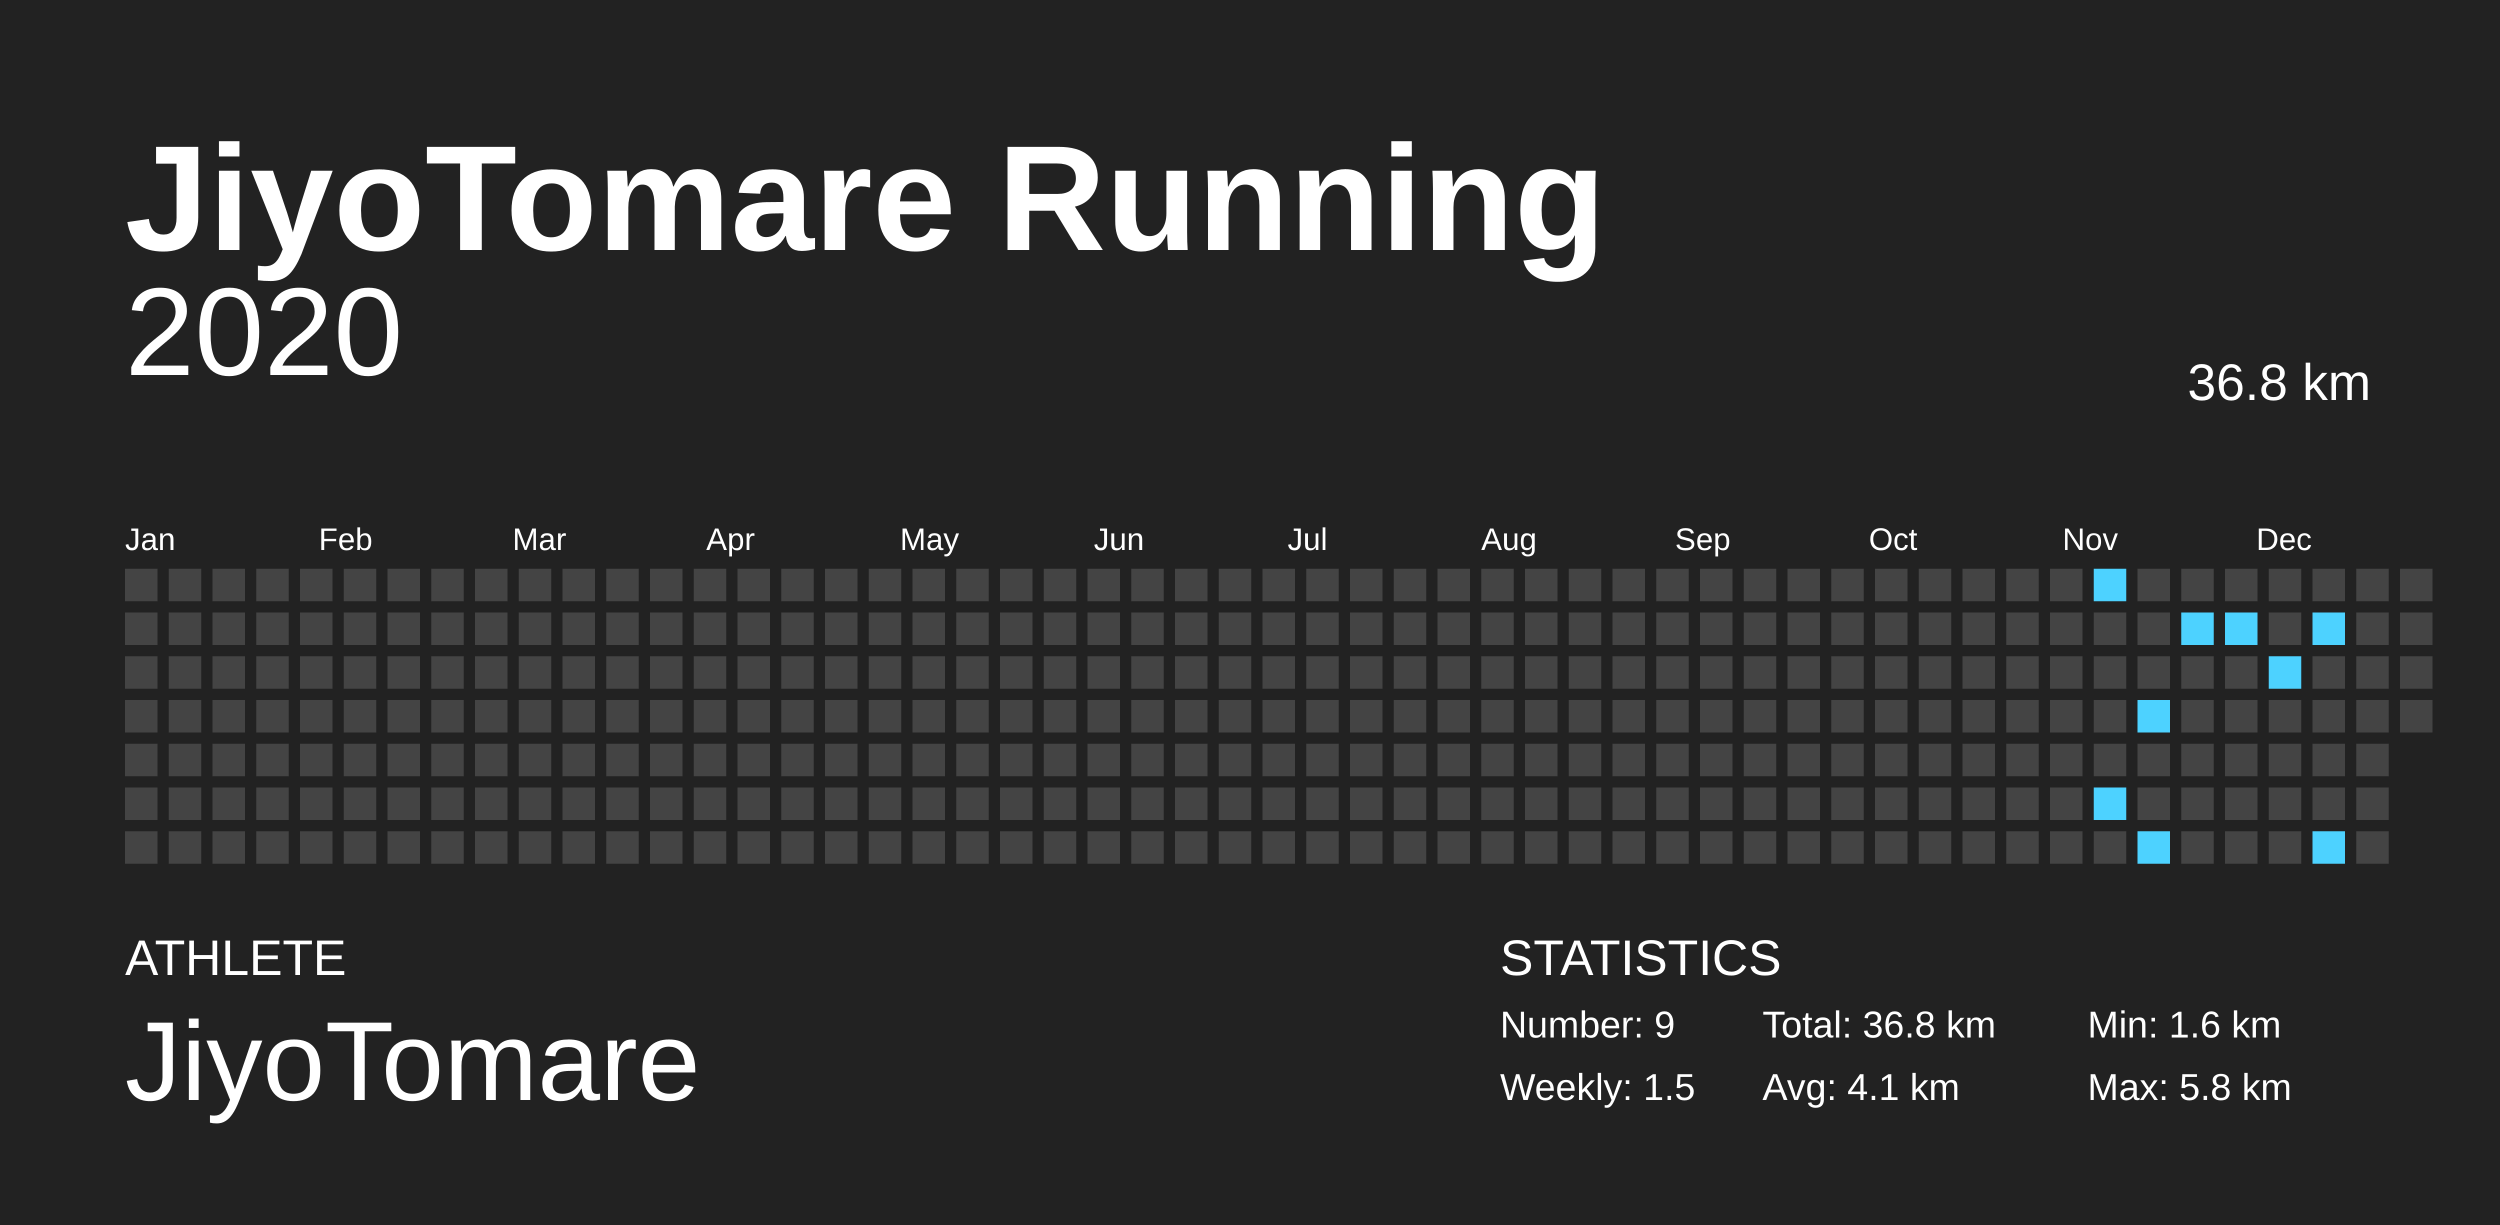
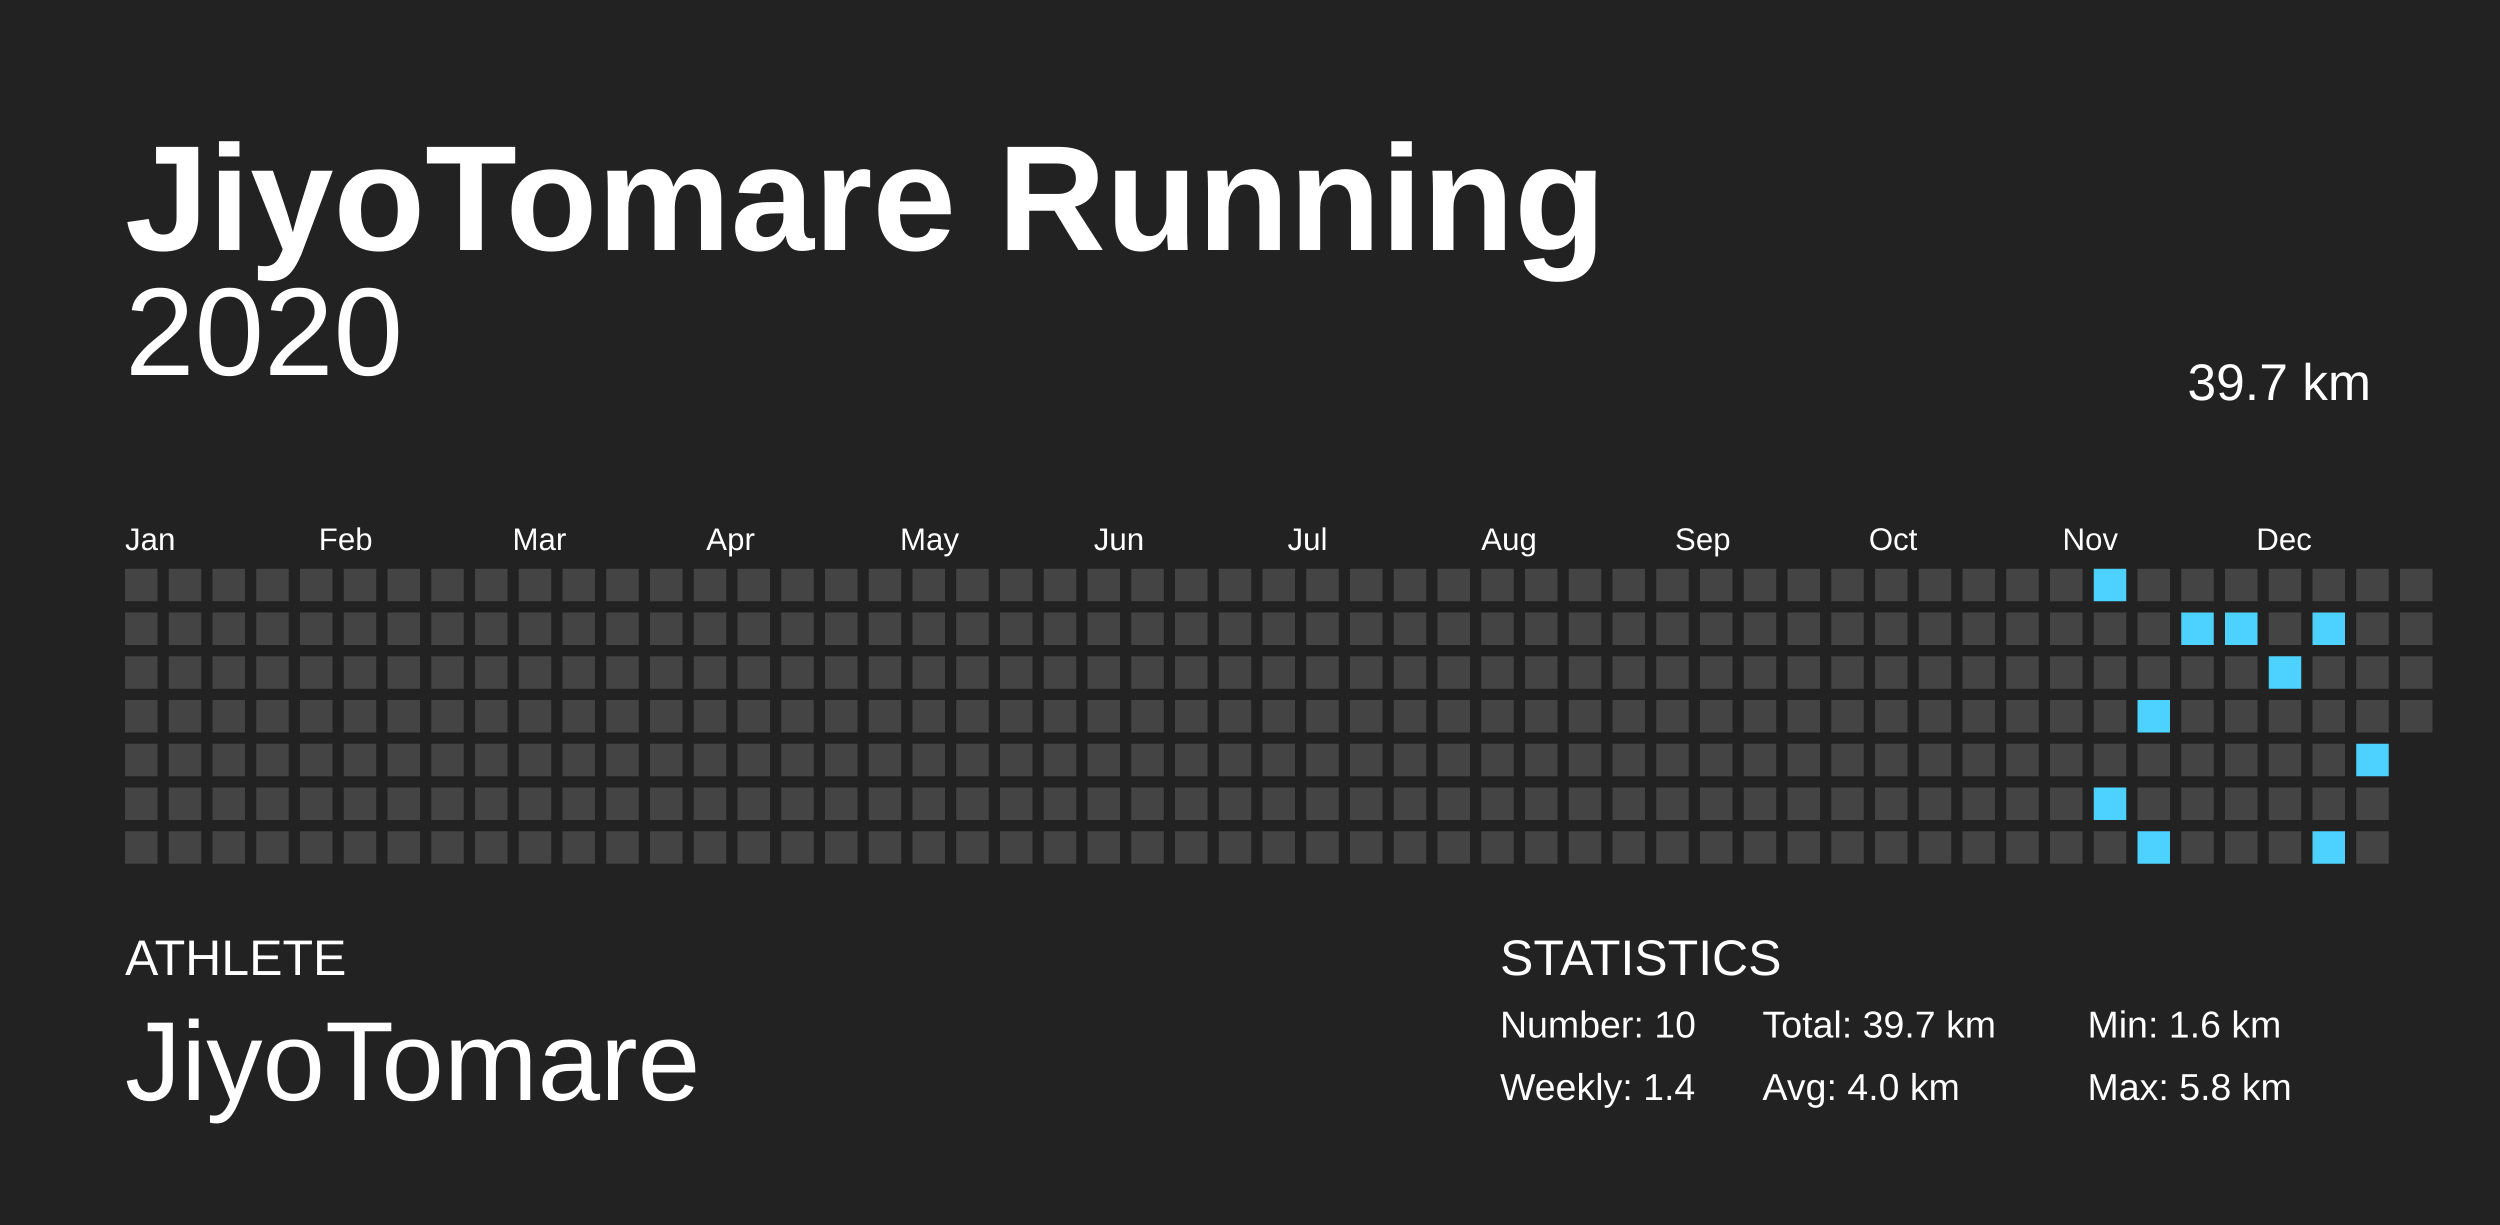
<svg xmlns="http://www.w3.org/2000/svg" baseProfile="full" height="98mm" version="1.1" viewBox="0,0,200,98" width="200mm">
  <defs />
  <rect fill="#222222" height="98" width="200" x="0" y="0" />
  <text fill="#FFFFFF" style="font-size:12px; font-family:Arial; font-weight:bold;" x="10" y="20">JiyoTomare Running</text>
  <text fill="#FFFFFF" style="font-size:4px; font-family:Arial" x="10" y="78">ATHLETE</text>
  <text fill="#FFFFFF" style="font-size:9px; font-family:Arial" x="10" y="88">JiyoTomare</text>
  <text fill="#FFFFFF" style="font-size:4px; font-family:Arial" x="120" y="78">STATISTICS</text>
-   <text fill="#FFFFFF" style="font-size:3px; font-family:Arial" x="120" y="83">Number: 9</text>
-   <text fill="#FFFFFF" style="font-size:3px; font-family:Arial" x="120" y="88">Weekly: 1.5</text>
-   <text fill="#FFFFFF" style="font-size:3px; font-family:Arial" x="141" y="83">Total: 36.8 km</text>
-   <text fill="#FFFFFF" style="font-size:3px; font-family:Arial" x="141" y="88">Avg: 4.1 km</text>
+   <text fill="#FFFFFF" style="font-size:3px; font-family:Arial" x="120" y="83">Number: 10</text>
+   <text fill="#FFFFFF" style="font-size:3px; font-family:Arial" x="120" y="88">Weekly: 1.4</text>
+   <text fill="#FFFFFF" style="font-size:3px; font-family:Arial" x="141" y="83">Total: 39.7 km</text>
+   <text fill="#FFFFFF" style="font-size:3px; font-family:Arial" x="141" y="88">Avg: 4.0 km</text>
  <text fill="#FFFFFF" style="font-size:3px; font-family:Arial" x="167" y="83">Min: 1.6 km</text>
  <text fill="#FFFFFF" style="font-size:3px; font-family:Arial" x="167" y="88">Max: 5.8 km</text>
  <text alignment-baseline="hanging" fill="#FFFFFF" style="font-size:10.0px; font-family:Arial;" x="10" y="30">2020</text>
-   <text alignment-baseline="hanging" fill="#FFFFFF" style="font-size:4.125px; font-family:Arial;" x="175" y="32">36.8 km</text>
+   <text alignment-baseline="hanging" fill="#FFFFFF" style="font-size:4.125px; font-family:Arial;" x="175" y="32">39.7 km</text>
  <text fill="#FFFFFF" style="font-size:2.5px; font-family:Arial" x="10.0" y="44">Jan</text>
  <text fill="#FFFFFF" style="font-size:2.5px; font-family:Arial" x="25.5" y="44">Feb</text>
  <text fill="#FFFFFF" style="font-size:2.5px; font-family:Arial" x="41.0" y="44">Mar</text>
  <text fill="#FFFFFF" style="font-size:2.5px; font-family:Arial" x="56.5" y="44">Apr</text>
  <text fill="#FFFFFF" style="font-size:2.5px; font-family:Arial" x="72.0" y="44">May</text>
  <text fill="#FFFFFF" style="font-size:2.5px; font-family:Arial" x="87.5" y="44">Jun</text>
  <text fill="#FFFFFF" style="font-size:2.5px; font-family:Arial" x="103.0" y="44">Jul</text>
  <text fill="#FFFFFF" style="font-size:2.5px; font-family:Arial" x="118.5" y="44">Aug</text>
  <text fill="#FFFFFF" style="font-size:2.5px; font-family:Arial" x="134.0" y="44">Sep</text>
  <text fill="#FFFFFF" style="font-size:2.5px; font-family:Arial" x="149.5" y="44">Oct</text>
  <text fill="#FFFFFF" style="font-size:2.5px; font-family:Arial" x="165.0" y="44">Nov</text>
  <text fill="#FFFFFF" style="font-size:2.5px; font-family:Arial" x="180.5" y="44">Dec</text>
  <rect fill="#444444" height="2.6" width="2.6" x="10.0" y="45.5" />
  <rect fill="#444444" height="2.6" width="2.6" x="10.0" y="49.0" />
  <rect fill="#444444" height="2.6" width="2.6" x="10.0" y="52.5" />
  <rect fill="#444444" height="2.6" width="2.6" x="10.0" y="56.0" />
  <rect fill="#444444" height="2.6" width="2.6" x="10.0" y="59.5" />
  <rect fill="#444444" height="2.6" width="2.6" x="10.0" y="63.0" />
  <rect fill="#444444" height="2.6" width="2.6" x="10.0" y="66.5" />
  <rect fill="#444444" height="2.6" width="2.6" x="13.5" y="45.5" />
  <rect fill="#444444" height="2.6" width="2.6" x="13.5" y="49.0" />
  <rect fill="#444444" height="2.6" width="2.6" x="13.5" y="52.5" />
  <rect fill="#444444" height="2.6" width="2.6" x="13.5" y="56.0" />
  <rect fill="#444444" height="2.6" width="2.6" x="13.5" y="59.5" />
  <rect fill="#444444" height="2.6" width="2.6" x="13.5" y="63.0" />
  <rect fill="#444444" height="2.6" width="2.6" x="13.5" y="66.5" />
  <rect fill="#444444" height="2.6" width="2.6" x="17.0" y="45.5" />
  <rect fill="#444444" height="2.6" width="2.6" x="17.0" y="49.0" />
  <rect fill="#444444" height="2.6" width="2.6" x="17.0" y="52.5" />
  <rect fill="#444444" height="2.6" width="2.6" x="17.0" y="56.0" />
  <rect fill="#444444" height="2.6" width="2.6" x="17.0" y="59.5" />
  <rect fill="#444444" height="2.6" width="2.6" x="17.0" y="63.0" />
  <rect fill="#444444" height="2.6" width="2.6" x="17.0" y="66.5" />
  <rect fill="#444444" height="2.6" width="2.6" x="20.5" y="45.5" />
  <rect fill="#444444" height="2.6" width="2.6" x="20.5" y="49.0" />
  <rect fill="#444444" height="2.6" width="2.6" x="20.5" y="52.5" />
  <rect fill="#444444" height="2.6" width="2.6" x="20.5" y="56.0" />
  <rect fill="#444444" height="2.6" width="2.6" x="20.5" y="59.5" />
  <rect fill="#444444" height="2.6" width="2.6" x="20.5" y="63.0" />
  <rect fill="#444444" height="2.6" width="2.6" x="20.5" y="66.5" />
  <rect fill="#444444" height="2.6" width="2.6" x="24.0" y="45.5" />
  <rect fill="#444444" height="2.6" width="2.6" x="24.0" y="49.0" />
  <rect fill="#444444" height="2.6" width="2.6" x="24.0" y="52.5" />
  <rect fill="#444444" height="2.6" width="2.6" x="24.0" y="56.0" />
  <rect fill="#444444" height="2.6" width="2.6" x="24.0" y="59.5" />
  <rect fill="#444444" height="2.6" width="2.6" x="24.0" y="63.0" />
  <rect fill="#444444" height="2.6" width="2.6" x="24.0" y="66.5" />
  <rect fill="#444444" height="2.6" width="2.6" x="27.5" y="45.5" />
  <rect fill="#444444" height="2.6" width="2.6" x="27.5" y="49.0" />
  <rect fill="#444444" height="2.6" width="2.6" x="27.5" y="52.5" />
  <rect fill="#444444" height="2.6" width="2.6" x="27.5" y="56.0" />
  <rect fill="#444444" height="2.6" width="2.6" x="27.5" y="59.5" />
  <rect fill="#444444" height="2.6" width="2.6" x="27.5" y="63.0" />
  <rect fill="#444444" height="2.6" width="2.6" x="27.5" y="66.5" />
  <rect fill="#444444" height="2.6" width="2.6" x="31.0" y="45.5" />
  <rect fill="#444444" height="2.6" width="2.6" x="31.0" y="49.0" />
  <rect fill="#444444" height="2.6" width="2.6" x="31.0" y="52.5" />
  <rect fill="#444444" height="2.6" width="2.6" x="31.0" y="56.0" />
  <rect fill="#444444" height="2.6" width="2.6" x="31.0" y="59.5" />
  <rect fill="#444444" height="2.6" width="2.6" x="31.0" y="63.0" />
  <rect fill="#444444" height="2.6" width="2.6" x="31.0" y="66.5" />
  <rect fill="#444444" height="2.6" width="2.6" x="34.5" y="45.5" />
  <rect fill="#444444" height="2.6" width="2.6" x="34.5" y="49.0" />
  <rect fill="#444444" height="2.6" width="2.6" x="34.5" y="52.5" />
  <rect fill="#444444" height="2.6" width="2.6" x="34.5" y="56.0" />
  <rect fill="#444444" height="2.6" width="2.6" x="34.5" y="59.5" />
  <rect fill="#444444" height="2.6" width="2.6" x="34.5" y="63.0" />
  <rect fill="#444444" height="2.6" width="2.6" x="34.5" y="66.5" />
  <rect fill="#444444" height="2.6" width="2.6" x="38.0" y="45.5" />
  <rect fill="#444444" height="2.6" width="2.6" x="38.0" y="49.0" />
  <rect fill="#444444" height="2.6" width="2.6" x="38.0" y="52.5" />
  <rect fill="#444444" height="2.6" width="2.6" x="38.0" y="56.0" />
  <rect fill="#444444" height="2.6" width="2.6" x="38.0" y="59.5" />
  <rect fill="#444444" height="2.6" width="2.6" x="38.0" y="63.0" />
  <rect fill="#444444" height="2.6" width="2.6" x="38.0" y="66.5" />
  <rect fill="#444444" height="2.6" width="2.6" x="41.5" y="45.5" />
  <rect fill="#444444" height="2.6" width="2.6" x="41.5" y="49.0" />
  <rect fill="#444444" height="2.6" width="2.6" x="41.5" y="52.5" />
  <rect fill="#444444" height="2.6" width="2.6" x="41.5" y="56.0" />
  <rect fill="#444444" height="2.6" width="2.6" x="41.5" y="59.5" />
  <rect fill="#444444" height="2.6" width="2.6" x="41.5" y="63.0" />
  <rect fill="#444444" height="2.6" width="2.6" x="41.5" y="66.5" />
  <rect fill="#444444" height="2.6" width="2.6" x="45.0" y="45.5" />
  <rect fill="#444444" height="2.6" width="2.6" x="45.0" y="49.0" />
  <rect fill="#444444" height="2.6" width="2.6" x="45.0" y="52.5" />
  <rect fill="#444444" height="2.6" width="2.6" x="45.0" y="56.0" />
  <rect fill="#444444" height="2.6" width="2.6" x="45.0" y="59.5" />
  <rect fill="#444444" height="2.6" width="2.6" x="45.0" y="63.0" />
  <rect fill="#444444" height="2.6" width="2.6" x="45.0" y="66.5" />
  <rect fill="#444444" height="2.6" width="2.6" x="48.5" y="45.5" />
  <rect fill="#444444" height="2.6" width="2.6" x="48.5" y="49.0" />
  <rect fill="#444444" height="2.6" width="2.6" x="48.5" y="52.5" />
  <rect fill="#444444" height="2.6" width="2.6" x="48.5" y="56.0" />
  <rect fill="#444444" height="2.6" width="2.6" x="48.5" y="59.5" />
  <rect fill="#444444" height="2.6" width="2.6" x="48.5" y="63.0" />
  <rect fill="#444444" height="2.6" width="2.6" x="48.5" y="66.5" />
  <rect fill="#444444" height="2.6" width="2.6" x="52.0" y="45.5" />
  <rect fill="#444444" height="2.6" width="2.6" x="52.0" y="49.0" />
  <rect fill="#444444" height="2.6" width="2.6" x="52.0" y="52.5" />
  <rect fill="#444444" height="2.6" width="2.6" x="52.0" y="56.0" />
  <rect fill="#444444" height="2.6" width="2.6" x="52.0" y="59.5" />
  <rect fill="#444444" height="2.6" width="2.6" x="52.0" y="63.0" />
  <rect fill="#444444" height="2.6" width="2.6" x="52.0" y="66.5" />
  <rect fill="#444444" height="2.6" width="2.6" x="55.5" y="45.5" />
  <rect fill="#444444" height="2.6" width="2.6" x="55.5" y="49.0" />
  <rect fill="#444444" height="2.6" width="2.6" x="55.5" y="52.5" />
  <rect fill="#444444" height="2.6" width="2.6" x="55.5" y="56.0" />
  <rect fill="#444444" height="2.6" width="2.6" x="55.5" y="59.5" />
  <rect fill="#444444" height="2.6" width="2.6" x="55.5" y="63.0" />
  <rect fill="#444444" height="2.6" width="2.6" x="55.5" y="66.5" />
  <rect fill="#444444" height="2.6" width="2.6" x="59.0" y="45.5" />
  <rect fill="#444444" height="2.6" width="2.6" x="59.0" y="49.0" />
  <rect fill="#444444" height="2.6" width="2.6" x="59.0" y="52.5" />
  <rect fill="#444444" height="2.6" width="2.6" x="59.0" y="56.0" />
  <rect fill="#444444" height="2.6" width="2.6" x="59.0" y="59.5" />
  <rect fill="#444444" height="2.6" width="2.6" x="59.0" y="63.0" />
  <rect fill="#444444" height="2.6" width="2.6" x="59.0" y="66.5" />
  <rect fill="#444444" height="2.6" width="2.6" x="62.5" y="45.5" />
  <rect fill="#444444" height="2.6" width="2.6" x="62.5" y="49.0" />
  <rect fill="#444444" height="2.6" width="2.6" x="62.5" y="52.5" />
  <rect fill="#444444" height="2.6" width="2.6" x="62.5" y="56.0" />
  <rect fill="#444444" height="2.6" width="2.6" x="62.5" y="59.5" />
  <rect fill="#444444" height="2.6" width="2.6" x="62.5" y="63.0" />
  <rect fill="#444444" height="2.6" width="2.6" x="62.5" y="66.5" />
  <rect fill="#444444" height="2.6" width="2.6" x="66.0" y="45.5" />
  <rect fill="#444444" height="2.6" width="2.6" x="66.0" y="49.0" />
  <rect fill="#444444" height="2.6" width="2.6" x="66.0" y="52.5" />
  <rect fill="#444444" height="2.6" width="2.6" x="66.0" y="56.0" />
  <rect fill="#444444" height="2.6" width="2.6" x="66.0" y="59.5" />
  <rect fill="#444444" height="2.6" width="2.6" x="66.0" y="63.0" />
  <rect fill="#444444" height="2.6" width="2.6" x="66.0" y="66.5" />
  <rect fill="#444444" height="2.6" width="2.6" x="69.5" y="45.5" />
  <rect fill="#444444" height="2.6" width="2.6" x="69.5" y="49.0" />
  <rect fill="#444444" height="2.6" width="2.6" x="69.5" y="52.5" />
  <rect fill="#444444" height="2.6" width="2.6" x="69.5" y="56.0" />
  <rect fill="#444444" height="2.6" width="2.6" x="69.5" y="59.5" />
  <rect fill="#444444" height="2.6" width="2.6" x="69.5" y="63.0" />
  <rect fill="#444444" height="2.6" width="2.6" x="69.5" y="66.5" />
  <rect fill="#444444" height="2.6" width="2.6" x="73.0" y="45.5" />
  <rect fill="#444444" height="2.6" width="2.6" x="73.0" y="49.0" />
  <rect fill="#444444" height="2.6" width="2.6" x="73.0" y="52.5" />
  <rect fill="#444444" height="2.6" width="2.6" x="73.0" y="56.0" />
  <rect fill="#444444" height="2.6" width="2.6" x="73.0" y="59.5" />
  <rect fill="#444444" height="2.6" width="2.6" x="73.0" y="63.0" />
  <rect fill="#444444" height="2.6" width="2.6" x="73.0" y="66.5" />
  <rect fill="#444444" height="2.6" width="2.6" x="76.5" y="45.5" />
  <rect fill="#444444" height="2.6" width="2.6" x="76.5" y="49.0" />
  <rect fill="#444444" height="2.6" width="2.6" x="76.5" y="52.5" />
  <rect fill="#444444" height="2.6" width="2.6" x="76.5" y="56.0" />
  <rect fill="#444444" height="2.6" width="2.6" x="76.5" y="59.5" />
  <rect fill="#444444" height="2.6" width="2.6" x="76.5" y="63.0" />
  <rect fill="#444444" height="2.6" width="2.6" x="76.5" y="66.5" />
  <rect fill="#444444" height="2.6" width="2.6" x="80.0" y="45.5" />
  <rect fill="#444444" height="2.6" width="2.6" x="80.0" y="49.0" />
  <rect fill="#444444" height="2.6" width="2.6" x="80.0" y="52.5" />
  <rect fill="#444444" height="2.6" width="2.6" x="80.0" y="56.0" />
  <rect fill="#444444" height="2.6" width="2.6" x="80.0" y="59.5" />
  <rect fill="#444444" height="2.6" width="2.6" x="80.0" y="63.0" />
  <rect fill="#444444" height="2.6" width="2.6" x="80.0" y="66.5" />
  <rect fill="#444444" height="2.6" width="2.6" x="83.5" y="45.5" />
  <rect fill="#444444" height="2.6" width="2.6" x="83.5" y="49.0" />
  <rect fill="#444444" height="2.6" width="2.6" x="83.5" y="52.5" />
  <rect fill="#444444" height="2.6" width="2.6" x="83.5" y="56.0" />
  <rect fill="#444444" height="2.6" width="2.6" x="83.5" y="59.5" />
  <rect fill="#444444" height="2.6" width="2.6" x="83.5" y="63.0" />
  <rect fill="#444444" height="2.6" width="2.6" x="83.5" y="66.5" />
  <rect fill="#444444" height="2.6" width="2.6" x="87.0" y="45.5" />
  <rect fill="#444444" height="2.6" width="2.6" x="87.0" y="49.0" />
  <rect fill="#444444" height="2.6" width="2.6" x="87.0" y="52.5" />
  <rect fill="#444444" height="2.6" width="2.6" x="87.0" y="56.0" />
  <rect fill="#444444" height="2.6" width="2.6" x="87.0" y="59.5" />
  <rect fill="#444444" height="2.6" width="2.6" x="87.0" y="63.0" />
  <rect fill="#444444" height="2.6" width="2.6" x="87.0" y="66.5" />
  <rect fill="#444444" height="2.6" width="2.6" x="90.5" y="45.5" />
  <rect fill="#444444" height="2.6" width="2.6" x="90.5" y="49.0" />
  <rect fill="#444444" height="2.6" width="2.6" x="90.5" y="52.5" />
  <rect fill="#444444" height="2.6" width="2.6" x="90.5" y="56.0" />
  <rect fill="#444444" height="2.6" width="2.6" x="90.5" y="59.5" />
  <rect fill="#444444" height="2.6" width="2.6" x="90.5" y="63.0" />
  <rect fill="#444444" height="2.6" width="2.6" x="90.5" y="66.5" />
  <rect fill="#444444" height="2.6" width="2.6" x="94.0" y="45.5" />
  <rect fill="#444444" height="2.6" width="2.6" x="94.0" y="49.0" />
  <rect fill="#444444" height="2.6" width="2.6" x="94.0" y="52.5" />
  <rect fill="#444444" height="2.6" width="2.6" x="94.0" y="56.0" />
  <rect fill="#444444" height="2.6" width="2.6" x="94.0" y="59.5" />
  <rect fill="#444444" height="2.6" width="2.6" x="94.0" y="63.0" />
  <rect fill="#444444" height="2.6" width="2.6" x="94.0" y="66.5" />
  <rect fill="#444444" height="2.6" width="2.6" x="97.5" y="45.5" />
  <rect fill="#444444" height="2.6" width="2.6" x="97.5" y="49.0" />
  <rect fill="#444444" height="2.6" width="2.6" x="97.5" y="52.5" />
  <rect fill="#444444" height="2.6" width="2.6" x="97.5" y="56.0" />
  <rect fill="#444444" height="2.6" width="2.6" x="97.5" y="59.5" />
  <rect fill="#444444" height="2.6" width="2.6" x="97.5" y="63.0" />
  <rect fill="#444444" height="2.6" width="2.6" x="97.5" y="66.5" />
  <rect fill="#444444" height="2.6" width="2.6" x="101.0" y="45.5" />
  <rect fill="#444444" height="2.6" width="2.6" x="101.0" y="49.0" />
  <rect fill="#444444" height="2.6" width="2.6" x="101.0" y="52.5" />
  <rect fill="#444444" height="2.6" width="2.6" x="101.0" y="56.0" />
  <rect fill="#444444" height="2.6" width="2.6" x="101.0" y="59.5" />
  <rect fill="#444444" height="2.6" width="2.6" x="101.0" y="63.0" />
  <rect fill="#444444" height="2.6" width="2.6" x="101.0" y="66.5" />
  <rect fill="#444444" height="2.6" width="2.6" x="104.5" y="45.5" />
  <rect fill="#444444" height="2.6" width="2.6" x="104.5" y="49.0" />
  <rect fill="#444444" height="2.6" width="2.6" x="104.5" y="52.5" />
  <rect fill="#444444" height="2.6" width="2.6" x="104.5" y="56.0" />
  <rect fill="#444444" height="2.6" width="2.6" x="104.5" y="59.5" />
  <rect fill="#444444" height="2.6" width="2.6" x="104.5" y="63.0" />
  <rect fill="#444444" height="2.6" width="2.6" x="104.5" y="66.5" />
  <rect fill="#444444" height="2.6" width="2.6" x="108.0" y="45.5" />
  <rect fill="#444444" height="2.6" width="2.6" x="108.0" y="49.0" />
  <rect fill="#444444" height="2.6" width="2.6" x="108.0" y="52.5" />
  <rect fill="#444444" height="2.6" width="2.6" x="108.0" y="56.0" />
  <rect fill="#444444" height="2.6" width="2.6" x="108.0" y="59.5" />
  <rect fill="#444444" height="2.6" width="2.6" x="108.0" y="63.0" />
  <rect fill="#444444" height="2.6" width="2.6" x="108.0" y="66.5" />
  <rect fill="#444444" height="2.6" width="2.6" x="111.5" y="45.5" />
  <rect fill="#444444" height="2.6" width="2.6" x="111.5" y="49.0" />
  <rect fill="#444444" height="2.6" width="2.6" x="111.5" y="52.5" />
  <rect fill="#444444" height="2.6" width="2.6" x="111.5" y="56.0" />
  <rect fill="#444444" height="2.6" width="2.6" x="111.5" y="59.5" />
  <rect fill="#444444" height="2.6" width="2.6" x="111.5" y="63.0" />
  <rect fill="#444444" height="2.6" width="2.6" x="111.5" y="66.5" />
  <rect fill="#444444" height="2.6" width="2.6" x="115.0" y="45.5" />
  <rect fill="#444444" height="2.6" width="2.6" x="115.0" y="49.0" />
  <rect fill="#444444" height="2.6" width="2.6" x="115.0" y="52.5" />
  <rect fill="#444444" height="2.6" width="2.6" x="115.0" y="56.0" />
  <rect fill="#444444" height="2.6" width="2.6" x="115.0" y="59.5" />
  <rect fill="#444444" height="2.6" width="2.6" x="115.0" y="63.0" />
  <rect fill="#444444" height="2.6" width="2.6" x="115.0" y="66.5" />
  <rect fill="#444444" height="2.6" width="2.6" x="118.5" y="45.5" />
  <rect fill="#444444" height="2.6" width="2.6" x="118.5" y="49.0" />
  <rect fill="#444444" height="2.6" width="2.6" x="118.5" y="52.5" />
  <rect fill="#444444" height="2.6" width="2.6" x="118.5" y="56.0" />
  <rect fill="#444444" height="2.6" width="2.6" x="118.5" y="59.5" />
  <rect fill="#444444" height="2.6" width="2.6" x="118.5" y="63.0" />
  <rect fill="#444444" height="2.6" width="2.6" x="118.5" y="66.5" />
  <rect fill="#444444" height="2.6" width="2.6" x="122.0" y="45.5" />
  <rect fill="#444444" height="2.6" width="2.6" x="122.0" y="49.0" />
  <rect fill="#444444" height="2.6" width="2.6" x="122.0" y="52.5" />
  <rect fill="#444444" height="2.6" width="2.6" x="122.0" y="56.0" />
  <rect fill="#444444" height="2.6" width="2.6" x="122.0" y="59.5" />
  <rect fill="#444444" height="2.6" width="2.6" x="122.0" y="63.0" />
  <rect fill="#444444" height="2.6" width="2.6" x="122.0" y="66.5" />
  <rect fill="#444444" height="2.6" width="2.6" x="125.5" y="45.5" />
  <rect fill="#444444" height="2.6" width="2.6" x="125.5" y="49.0" />
  <rect fill="#444444" height="2.6" width="2.6" x="125.5" y="52.5" />
  <rect fill="#444444" height="2.6" width="2.6" x="125.5" y="56.0" />
  <rect fill="#444444" height="2.6" width="2.6" x="125.5" y="59.5" />
  <rect fill="#444444" height="2.6" width="2.6" x="125.5" y="63.0" />
  <rect fill="#444444" height="2.6" width="2.6" x="125.5" y="66.5" />
  <rect fill="#444444" height="2.6" width="2.6" x="129.0" y="45.5" />
  <rect fill="#444444" height="2.6" width="2.6" x="129.0" y="49.0" />
  <rect fill="#444444" height="2.6" width="2.6" x="129.0" y="52.5" />
  <rect fill="#444444" height="2.6" width="2.6" x="129.0" y="56.0" />
  <rect fill="#444444" height="2.6" width="2.6" x="129.0" y="59.5" />
  <rect fill="#444444" height="2.6" width="2.6" x="129.0" y="63.0" />
  <rect fill="#444444" height="2.6" width="2.6" x="129.0" y="66.5" />
  <rect fill="#444444" height="2.6" width="2.6" x="132.5" y="45.5" />
  <rect fill="#444444" height="2.6" width="2.6" x="132.5" y="49.0" />
  <rect fill="#444444" height="2.6" width="2.6" x="132.5" y="52.5" />
  <rect fill="#444444" height="2.6" width="2.6" x="132.5" y="56.0" />
  <rect fill="#444444" height="2.6" width="2.6" x="132.5" y="59.5" />
  <rect fill="#444444" height="2.6" width="2.6" x="132.5" y="63.0" />
  <rect fill="#444444" height="2.6" width="2.6" x="132.5" y="66.5" />
  <rect fill="#444444" height="2.6" width="2.6" x="136.0" y="45.5" />
  <rect fill="#444444" height="2.6" width="2.6" x="136.0" y="49.0" />
  <rect fill="#444444" height="2.6" width="2.6" x="136.0" y="52.5" />
  <rect fill="#444444" height="2.6" width="2.6" x="136.0" y="56.0" />
  <rect fill="#444444" height="2.6" width="2.6" x="136.0" y="59.5" />
  <rect fill="#444444" height="2.6" width="2.6" x="136.0" y="63.0" />
  <rect fill="#444444" height="2.6" width="2.6" x="136.0" y="66.5" />
  <rect fill="#444444" height="2.6" width="2.6" x="139.5" y="45.5" />
  <rect fill="#444444" height="2.6" width="2.6" x="139.5" y="49.0" />
  <rect fill="#444444" height="2.6" width="2.6" x="139.5" y="52.5" />
  <rect fill="#444444" height="2.6" width="2.6" x="139.5" y="56.0" />
  <rect fill="#444444" height="2.6" width="2.6" x="139.5" y="59.5" />
  <rect fill="#444444" height="2.6" width="2.6" x="139.5" y="63.0" />
  <rect fill="#444444" height="2.6" width="2.6" x="139.5" y="66.5" />
  <rect fill="#444444" height="2.6" width="2.6" x="143.0" y="45.5" />
  <rect fill="#444444" height="2.6" width="2.6" x="143.0" y="49.0" />
  <rect fill="#444444" height="2.6" width="2.6" x="143.0" y="52.5" />
  <rect fill="#444444" height="2.6" width="2.6" x="143.0" y="56.0" />
  <rect fill="#444444" height="2.6" width="2.6" x="143.0" y="59.5" />
  <rect fill="#444444" height="2.6" width="2.6" x="143.0" y="63.0" />
  <rect fill="#444444" height="2.6" width="2.6" x="143.0" y="66.5" />
  <rect fill="#444444" height="2.6" width="2.6" x="146.5" y="45.5" />
  <rect fill="#444444" height="2.6" width="2.6" x="146.5" y="49.0" />
  <rect fill="#444444" height="2.6" width="2.6" x="146.5" y="52.5" />
  <rect fill="#444444" height="2.6" width="2.6" x="146.5" y="56.0" />
  <rect fill="#444444" height="2.6" width="2.6" x="146.5" y="59.5" />
  <rect fill="#444444" height="2.6" width="2.6" x="146.5" y="63.0" />
  <rect fill="#444444" height="2.6" width="2.6" x="146.5" y="66.5" />
  <rect fill="#444444" height="2.6" width="2.6" x="150.0" y="45.5" />
  <rect fill="#444444" height="2.6" width="2.6" x="150.0" y="49.0" />
  <rect fill="#444444" height="2.6" width="2.6" x="150.0" y="52.5" />
  <rect fill="#444444" height="2.6" width="2.6" x="150.0" y="56.0" />
  <rect fill="#444444" height="2.6" width="2.6" x="150.0" y="59.5" />
  <rect fill="#444444" height="2.6" width="2.6" x="150.0" y="63.0" />
  <rect fill="#444444" height="2.6" width="2.6" x="150.0" y="66.5" />
  <rect fill="#444444" height="2.6" width="2.6" x="153.5" y="45.5" />
  <rect fill="#444444" height="2.6" width="2.6" x="153.5" y="49.0" />
  <rect fill="#444444" height="2.6" width="2.6" x="153.5" y="52.5" />
  <rect fill="#444444" height="2.6" width="2.6" x="153.5" y="56.0" />
  <rect fill="#444444" height="2.6" width="2.6" x="153.5" y="59.5" />
  <rect fill="#444444" height="2.6" width="2.6" x="153.5" y="63.0" />
  <rect fill="#444444" height="2.6" width="2.6" x="153.5" y="66.5" />
  <rect fill="#444444" height="2.6" width="2.6" x="157.0" y="45.5" />
  <rect fill="#444444" height="2.6" width="2.6" x="157.0" y="49.0" />
  <rect fill="#444444" height="2.6" width="2.6" x="157.0" y="52.5" />
  <rect fill="#444444" height="2.6" width="2.6" x="157.0" y="56.0" />
  <rect fill="#444444" height="2.6" width="2.6" x="157.0" y="59.5" />
  <rect fill="#444444" height="2.6" width="2.6" x="157.0" y="63.0" />
  <rect fill="#444444" height="2.6" width="2.6" x="157.0" y="66.5" />
  <rect fill="#444444" height="2.6" width="2.6" x="160.5" y="45.5" />
  <rect fill="#444444" height="2.6" width="2.6" x="160.5" y="49.0" />
  <rect fill="#444444" height="2.6" width="2.6" x="160.5" y="52.5" />
  <rect fill="#444444" height="2.6" width="2.6" x="160.5" y="56.0" />
  <rect fill="#444444" height="2.6" width="2.6" x="160.5" y="59.5" />
  <rect fill="#444444" height="2.6" width="2.6" x="160.5" y="63.0" />
  <rect fill="#444444" height="2.6" width="2.6" x="160.5" y="66.5" />
  <rect fill="#444444" height="2.6" width="2.6" x="164.0" y="45.5" />
  <rect fill="#444444" height="2.6" width="2.6" x="164.0" y="49.0" />
  <rect fill="#444444" height="2.6" width="2.6" x="164.0" y="52.5" />
  <rect fill="#444444" height="2.6" width="2.6" x="164.0" y="56.0" />
  <rect fill="#444444" height="2.6" width="2.6" x="164.0" y="59.5" />
  <rect fill="#444444" height="2.6" width="2.6" x="164.0" y="63.0" />
  <rect fill="#444444" height="2.6" width="2.6" x="164.0" y="66.5" />
  <rect fill="#4dd2ff" height="2.6" width="2.6" x="167.5" y="45.5" />
  <rect fill="#444444" height="2.6" width="2.6" x="167.5" y="49.0" />
  <rect fill="#444444" height="2.6" width="2.6" x="167.5" y="52.5" />
  <rect fill="#444444" height="2.6" width="2.6" x="167.5" y="56.0" />
  <rect fill="#444444" height="2.6" width="2.6" x="167.5" y="59.5" />
  <rect fill="#4dd2ff" height="2.6" width="2.6" x="167.5" y="63.0" />
  <rect fill="#444444" height="2.6" width="2.6" x="167.5" y="66.5" />
  <rect fill="#444444" height="2.6" width="2.6" x="171.0" y="45.5" />
  <rect fill="#444444" height="2.6" width="2.6" x="171.0" y="49.0" />
  <rect fill="#444444" height="2.6" width="2.6" x="171.0" y="52.5" />
  <rect fill="#4dd2ff" height="2.6" width="2.6" x="171.0" y="56.0" />
  <rect fill="#444444" height="2.6" width="2.6" x="171.0" y="59.5" />
  <rect fill="#444444" height="2.6" width="2.6" x="171.0" y="63.0" />
  <rect fill="#4dd2ff" height="2.6" width="2.6" x="171.0" y="66.5" />
  <rect fill="#444444" height="2.6" width="2.6" x="174.5" y="45.5" />
  <rect fill="#4dd2ff" height="2.6" width="2.6" x="174.5" y="49.0" />
  <rect fill="#444444" height="2.6" width="2.6" x="174.5" y="52.5" />
  <rect fill="#444444" height="2.6" width="2.6" x="174.5" y="56.0" />
  <rect fill="#444444" height="2.6" width="2.6" x="174.5" y="59.5" />
  <rect fill="#444444" height="2.6" width="2.6" x="174.5" y="63.0" />
  <rect fill="#444444" height="2.6" width="2.6" x="174.5" y="66.5" />
  <rect fill="#444444" height="2.6" width="2.6" x="178.0" y="45.5" />
  <rect fill="#4dd2ff" height="2.6" width="2.6" x="178.0" y="49.0" />
  <rect fill="#444444" height="2.6" width="2.6" x="178.0" y="52.5" />
  <rect fill="#444444" height="2.6" width="2.6" x="178.0" y="56.0" />
  <rect fill="#444444" height="2.6" width="2.6" x="178.0" y="59.5" />
  <rect fill="#444444" height="2.6" width="2.6" x="178.0" y="63.0" />
  <rect fill="#444444" height="2.6" width="2.6" x="178.0" y="66.5" />
  <rect fill="#444444" height="2.6" width="2.6" x="181.5" y="45.5" />
  <rect fill="#444444" height="2.6" width="2.6" x="181.5" y="49.0" />
  <rect fill="#4dd2ff" height="2.6" width="2.6" x="181.5" y="52.5" />
  <rect fill="#444444" height="2.6" width="2.6" x="181.5" y="56.0" />
  <rect fill="#444444" height="2.6" width="2.6" x="181.5" y="59.5" />
  <rect fill="#444444" height="2.6" width="2.6" x="181.5" y="63.0" />
  <rect fill="#444444" height="2.6" width="2.6" x="181.5" y="66.5" />
  <rect fill="#444444" height="2.6" width="2.6" x="185.0" y="45.5" />
  <rect fill="#4dd2ff" height="2.6" width="2.6" x="185.0" y="49.0" />
  <rect fill="#444444" height="2.6" width="2.6" x="185.0" y="52.5" />
  <rect fill="#444444" height="2.6" width="2.6" x="185.0" y="56.0" />
  <rect fill="#444444" height="2.6" width="2.6" x="185.0" y="59.5" />
  <rect fill="#444444" height="2.6" width="2.6" x="185.0" y="63.0" />
  <rect fill="#4dd2ff" height="2.6" width="2.6" x="185.0" y="66.5" />
  <rect fill="#444444" height="2.6" width="2.6" x="188.5" y="45.5" />
  <rect fill="#444444" height="2.6" width="2.6" x="188.5" y="49.0" />
  <rect fill="#444444" height="2.6" width="2.6" x="188.5" y="52.5" />
  <rect fill="#444444" height="2.6" width="2.6" x="188.5" y="56.0" />
-   <rect fill="#444444" height="2.6" width="2.6" x="188.5" y="59.5" />
+   <rect fill="#4dd2ff" height="2.6" width="2.6" x="188.5" y="59.5" />
  <rect fill="#444444" height="2.6" width="2.6" x="188.5" y="63.0" />
  <rect fill="#444444" height="2.6" width="2.6" x="188.5" y="66.5" />
  <rect fill="#444444" height="2.6" width="2.6" x="192.0" y="45.5" />
  <rect fill="#444444" height="2.6" width="2.6" x="192.0" y="49.0" />
  <rect fill="#444444" height="2.6" width="2.6" x="192.0" y="52.5" />
  <rect fill="#444444" height="2.6" width="2.6" x="192.0" y="56.0" />
</svg>
